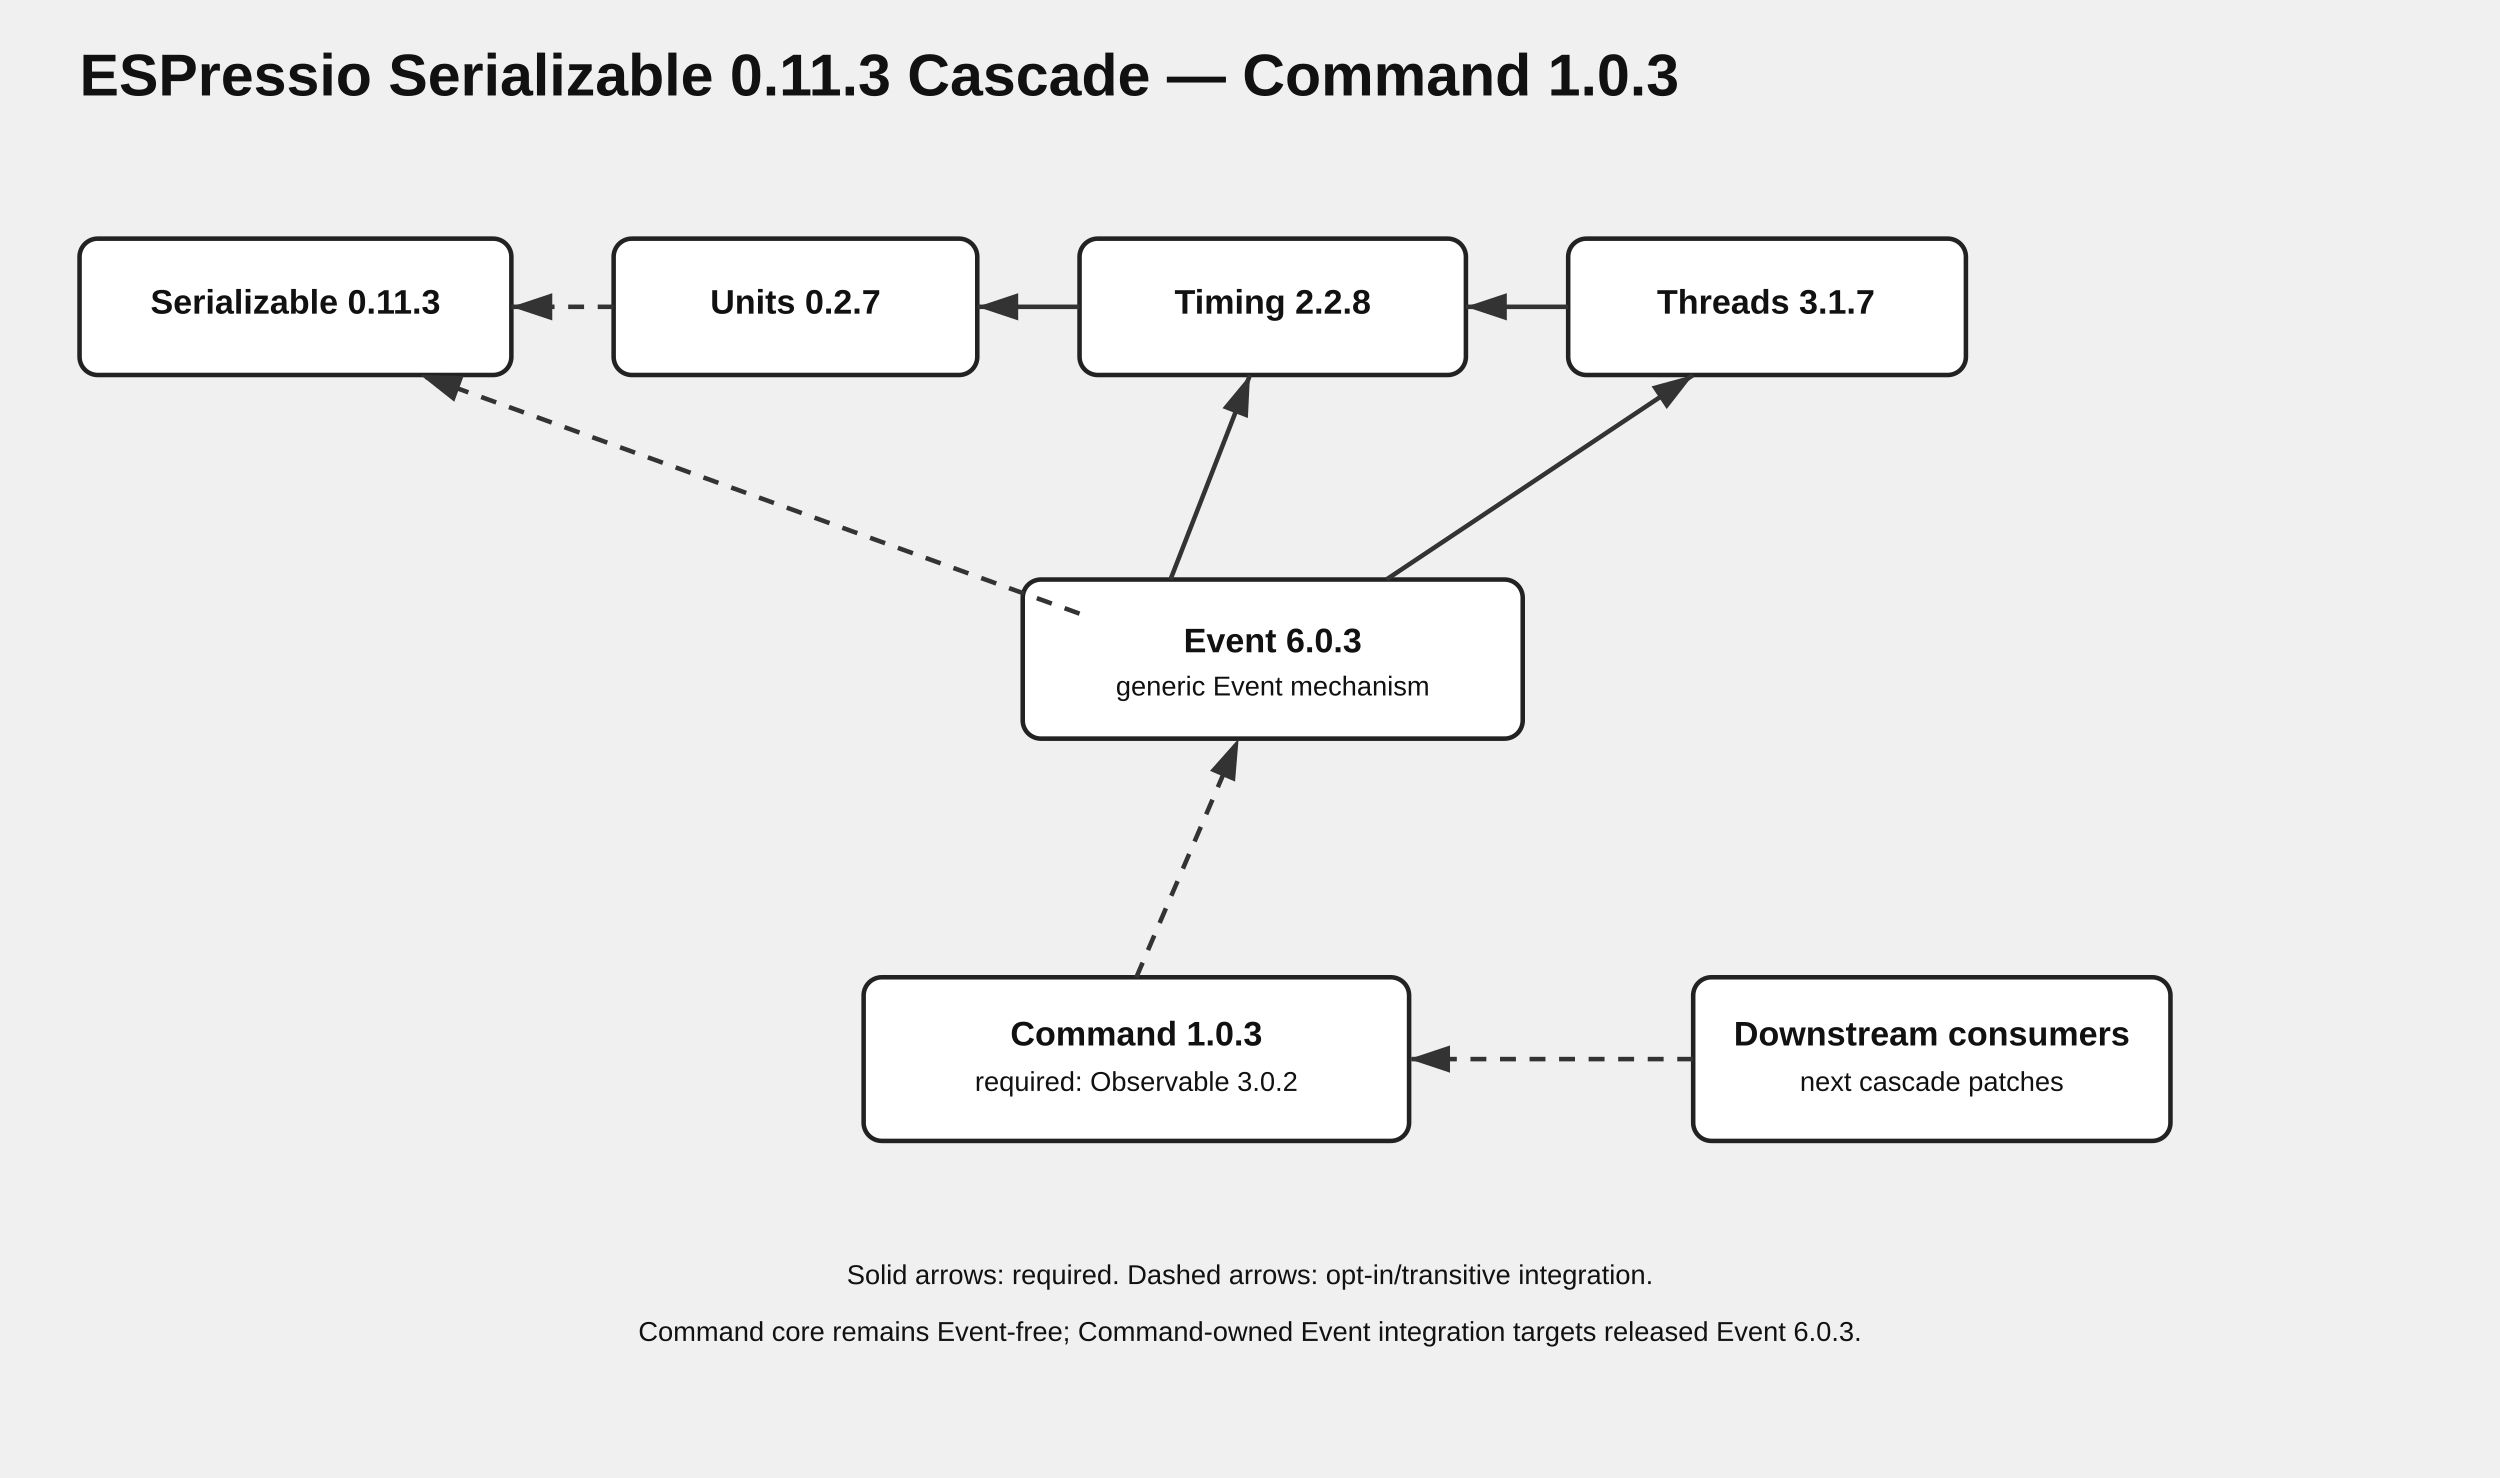
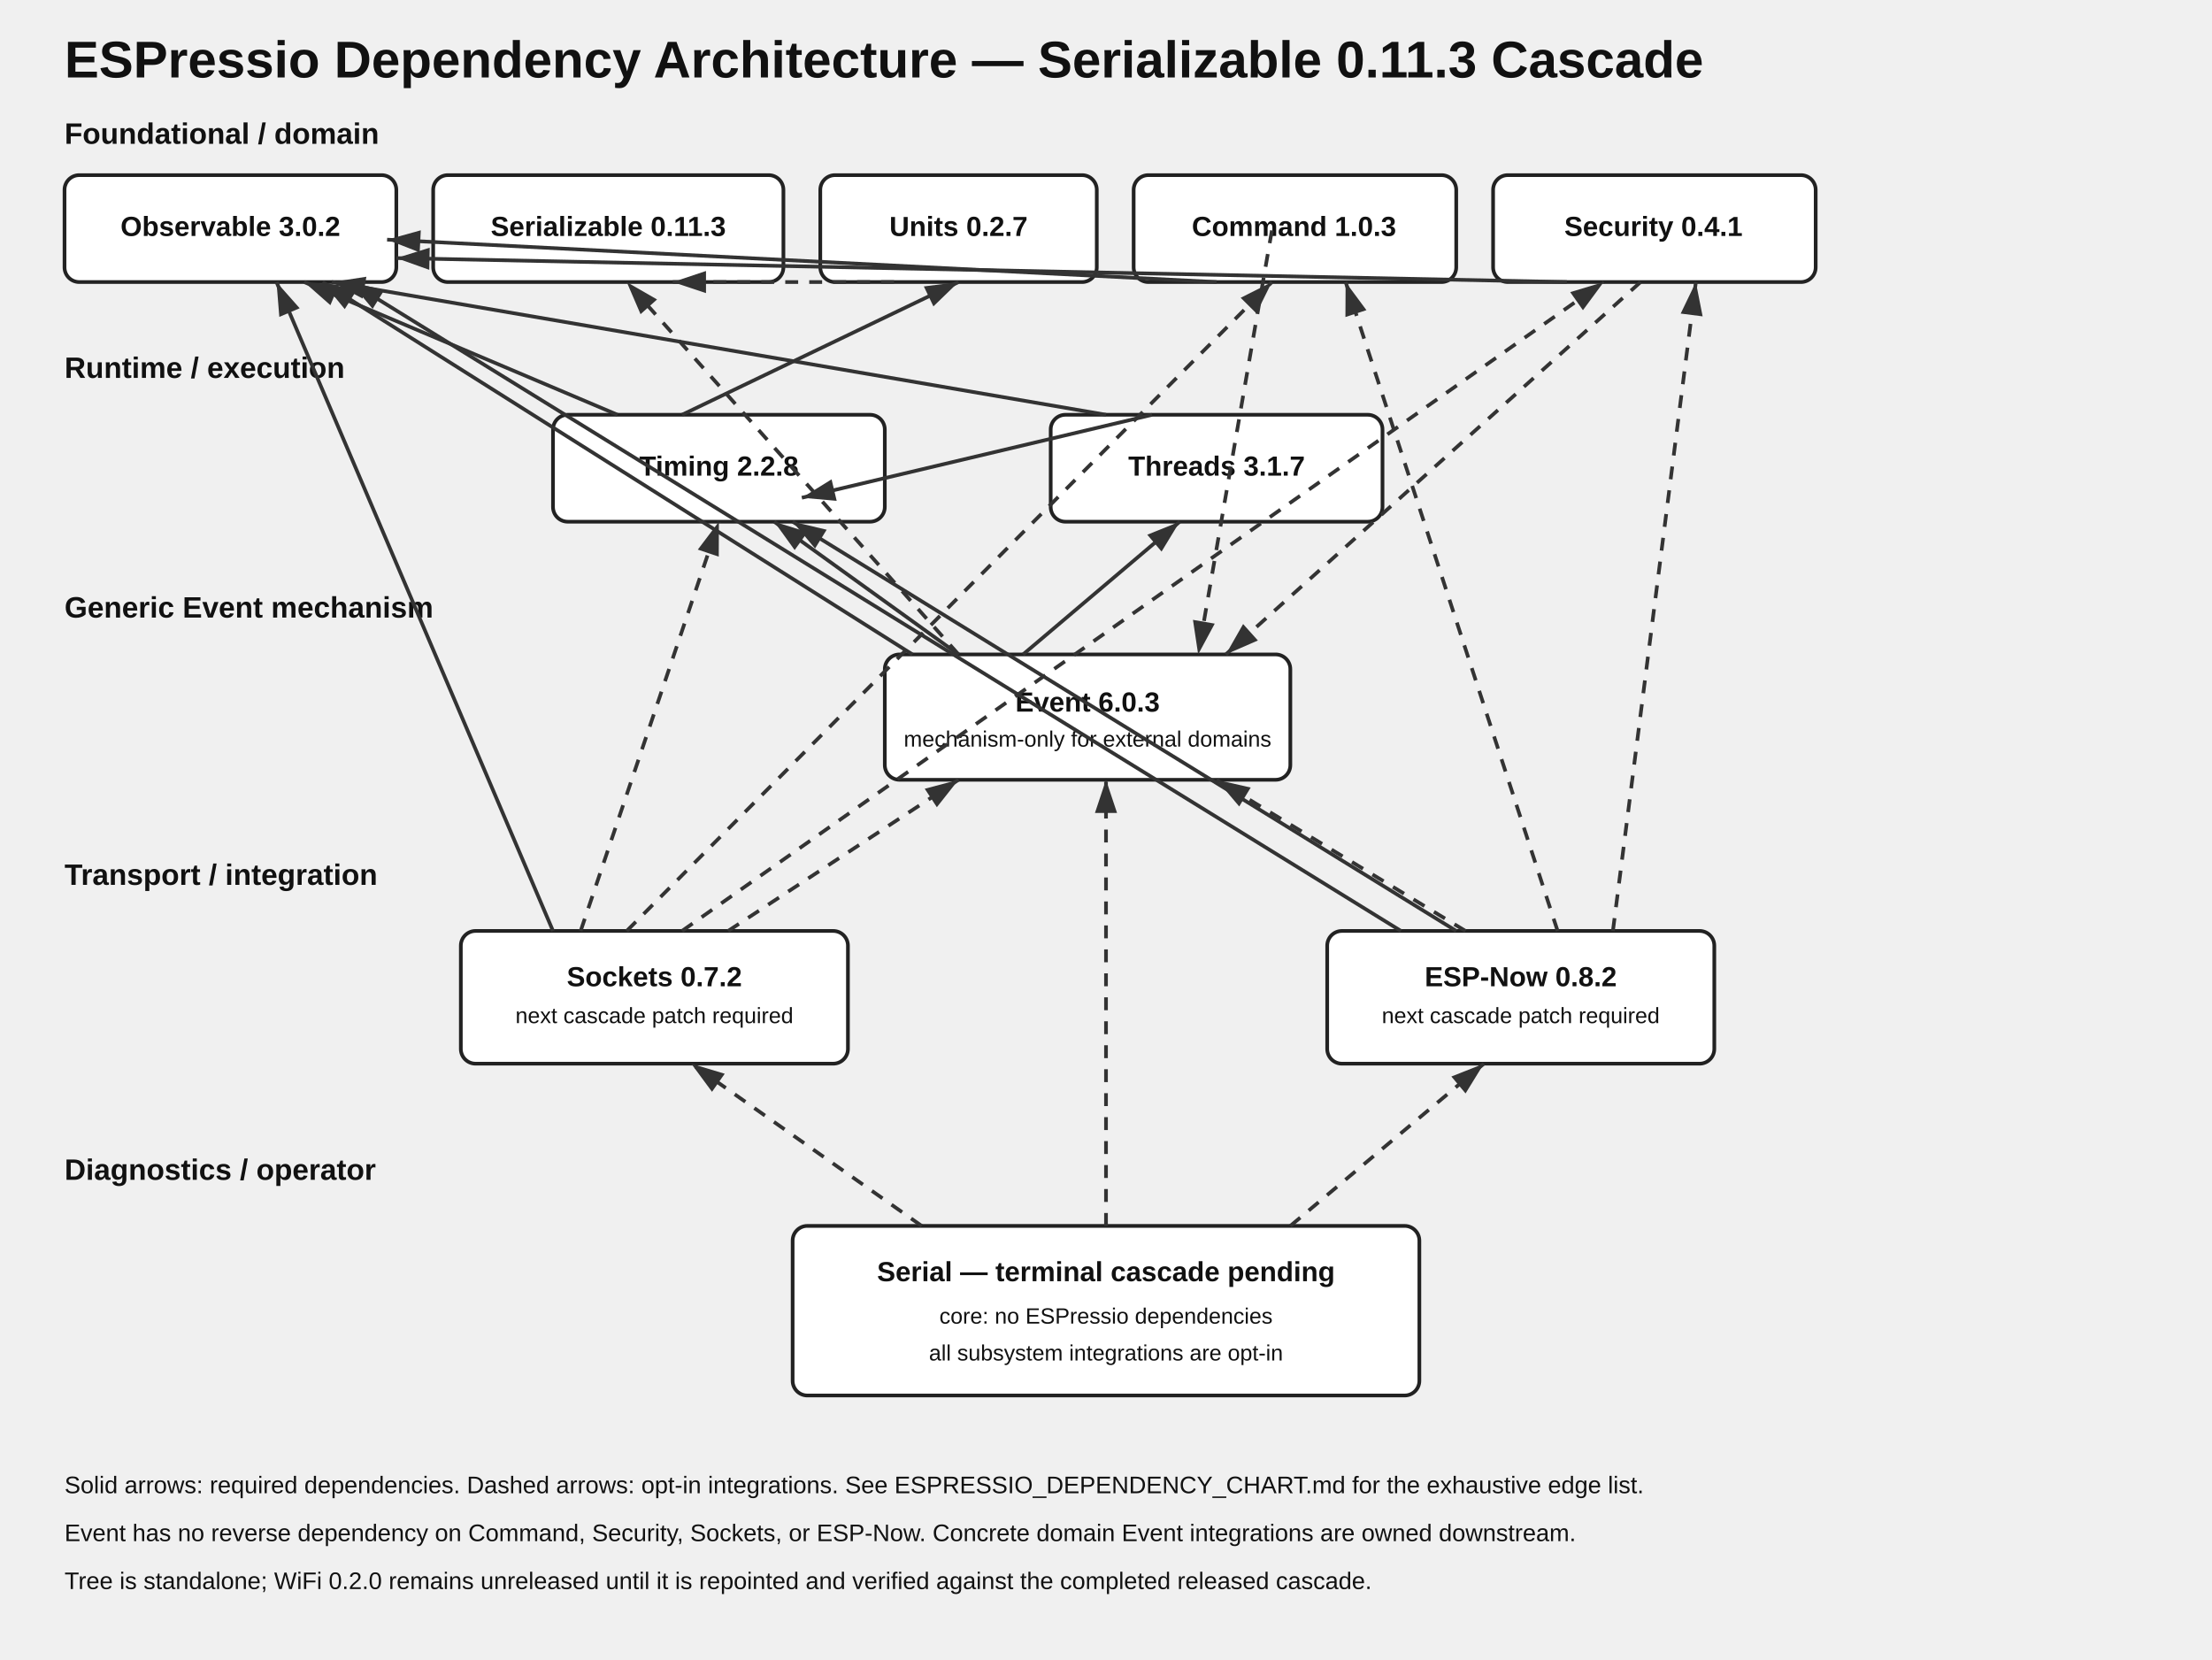
- <svg xmlns="http://www.w3.org/2000/svg" width="1100" height="650" viewBox="0 0 1100 650">
-   <style>text{font-family:Arial,sans-serif;fill:#111}.title{font-size:26px;font-weight:700}.node{fill:#fff;stroke:#222;stroke-width:2}.label{font-size:15px;font-weight:600;text-anchor:middle}.small{font-size:12px;text-anchor:middle}.edge{stroke:#333;stroke-width:2;fill:none;marker-end:url(#arrow)}.optional{stroke-dasharray:7 6}</style>
+ <svg xmlns="http://www.w3.org/2000/svg" width="1200" height="900" viewBox="0 0 1200 900">
+   <style>text{font-family:Arial,sans-serif;fill:#111}.title{font-size:28px;font-weight:700}.section{font-size:16px;font-weight:700}.node{fill:#fff;stroke:#222;stroke-width:2}.label{font-size:15px;font-weight:600;text-anchor:middle}.small{font-size:12px;text-anchor:middle}.note{font-size:13px}.edge{stroke:#333;stroke-width:2;fill:none;marker-end:url(#arrow)}.optional{stroke-dasharray:7 6}</style>
  <defs>
    <marker id="arrow" markerWidth="10" markerHeight="10" refX="9" refY="3" orient="auto">
      <path d="M0,0 L0,6 L9,3 z" fill="#333" />
    </marker>
  </defs>
-   <text class="title" x="35" y="42">ESPressio Serializable 0.11.3 Cascade — Command 1.0.3</text>
-   <rect class="node" x="35" y="105" width="190" height="60" rx="8" />
-   <text class="label" x="130" y="138">Serializable 0.11.3</text>
-   <rect class="node" x="270" y="105" width="160" height="60" rx="8" />
-   <text class="label" x="350" y="138">Units 0.2.7</text>
-   <rect class="node" x="475" y="105" width="170" height="60" rx="8" />
-   <text class="label" x="560" y="138">Timing 2.2.8</text>
-   <rect class="node" x="690" y="105" width="175" height="60" rx="8" />
-   <text class="label" x="777" y="138">Threads 3.1.7</text>
-   <path class="edge optional" d="M270 135 L225 135" />
-   <path class="edge" d="M475 135 L430 135" />
-   <path class="edge" d="M690 135 L645 135" />
-   <rect class="node" x="450" y="255" width="220" height="70" rx="8" />
-   <text class="label" x="560" y="287">Event 6.0.3</text>
-   <text class="small" x="560" y="306">generic Event mechanism</text>
-   <path class="edge" d="M515 255 L550 165" />
-   <path class="edge" d="M610 255 L745 165" />
-   <path class="edge optional" d="M475 270 L185 165" />
-   <rect class="node" x="380" y="430" width="240" height="72" rx="8" />
-   <text class="label" x="500" y="460">Command 1.0.3</text>
-   <text class="small" x="500" y="480">required: Observable 3.0.2</text>
-   <path class="edge optional" d="M500 430 L545 325" />
-   <rect class="node" x="745" y="430" width="210" height="72" rx="8" />
-   <text class="label" x="850" y="460">Downstream consumers</text>
-   <text class="small" x="850" y="480">next cascade patches</text>
-   <path class="edge optional" d="M745 466 L620 466" />
-   <text class="small" x="550" y="565">Solid arrows: required. Dashed arrows: opt-in/transitive integration.</text>
-   <text class="small" x="550" y="590">Command core remains Event-free; Command-owned Event integration targets released Event 6.0.3.</text>
+   <text class="title" x="35" y="42">ESPressio Dependency Architecture — Serializable 0.11.3 Cascade</text>
+   <text class="section" x="35" y="78">Foundational / domain</text>
+   <rect class="node" x="35" y="95" width="180" height="58" rx="8" />
+   <text class="label" x="125" y="128">Observable 3.0.2</text>
+   <rect class="node" x="235" y="95" width="190" height="58" rx="8" />
+   <text class="label" x="330" y="128">Serializable 0.11.3</text>
+   <rect class="node" x="445" y="95" width="150" height="58" rx="8" />
+   <text class="label" x="520" y="128">Units 0.2.7</text>
+   <rect class="node" x="615" y="95" width="175" height="58" rx="8" />
+   <text class="label" x="702" y="128">Command 1.0.3</text>
+   <rect class="node" x="810" y="95" width="175" height="58" rx="8" />
+   <text class="label" x="897" y="128">Security 0.4.1</text>
+   <path class="edge optional" d="M485 153 L365 153" />
+   <path class="edge" d="M660 153 L210 130" />
+   <path class="edge" d="M850 153 L215 140" />
+   <text class="section" x="35" y="205">Runtime / execution</text>
+   <rect class="node" x="300" y="225" width="180" height="58" rx="8" />
+   <text class="label" x="390" y="258">Timing 2.2.8</text>
+   <rect class="node" x="570" y="225" width="180" height="58" rx="8" />
+   <text class="label" x="660" y="258">Threads 3.1.7</text>
+   <path class="edge" d="M370 225 L520 153" />
+   <path class="edge" d="M335 225 L165 153" />
+   <path class="edge" d="M625 225 L435 270" />
+   <path class="edge" d="M600 225 L180 153" />
+   <text class="section" x="35" y="335">Generic Event mechanism</text>
+   <rect class="node" x="480" y="355" width="220" height="68" rx="8" />
+   <text class="label" x="590" y="386">Event 6.0.3</text>
+   <text class="small" x="590" y="405">mechanism-only for external domains</text>
+   <path class="edge" d="M555 355 L640 283" />
+   <path class="edge" d="M520 355 L420 283" />
+   <path class="edge" d="M495 355 L175 153" />
+   <path class="edge optional" d="M520 355 L340 153" />
+   <path class="edge optional" d="M690 125 L650 355" />
+   <path class="edge optional" d="M890 153 L665 355" />
+   <text class="section" x="35" y="480">Transport / integration</text>
+   <rect class="node" x="250" y="505" width="210" height="72" rx="8" />
+   <text class="label" x="355" y="535">Sockets 0.7.2</text>
+   <text class="small" x="355" y="555">next cascade patch required</text>
+   <rect class="node" x="720" y="505" width="210" height="72" rx="8" />
+   <text class="label" x="825" y="535">ESP-Now 0.8.2</text>
+   <text class="small" x="825" y="555">next cascade patch required</text>
+   <path class="edge" d="M300 505 L150 153" />
+   <path class="edge optional" d="M395 505 L520 423" />
+   <path class="edge optional" d="M340 505 L690 153" />
+   <path class="edge optional" d="M370 505 L870 153" />
+   <path class="edge optional" d="M315 505 L390 283" />
+   <path class="edge" d="M790 505 L430 283" />
+   <path class="edge" d="M760 505 L190 153" />
+   <path class="edge optional" d="M795 505 L660 423" />
+   <path class="edge optional" d="M845 505 L730 153" />
+   <path class="edge optional" d="M875 505 L920 153" />
+   <text class="section" x="35" y="640">Diagnostics / operator</text>
+   <rect class="node" x="430" y="665" width="340" height="92" rx="8" />
+   <text class="label" x="600" y="695">Serial — terminal cascade pending</text>
+   <text class="small" x="600" y="718">core: no ESPressio dependencies</text>
+   <text class="small" x="600" y="738">all subsystem integrations are opt-in</text>
+   <path class="edge optional" d="M500 665 L375 577" />
+   <path class="edge optional" d="M700 665 L805 577" />
+   <path class="edge optional" d="M600 665 L600 423" />
+   <text class="note" x="35" y="810">Solid arrows: required dependencies. Dashed arrows: opt-in integrations. See ESPRESSIO_DEPENDENCY_CHART.md for the exhaustive edge list.</text>
+   <text class="note" x="35" y="836">Event has no reverse dependency on Command, Security, Sockets, or ESP-Now. Concrete domain Event integrations are owned downstream.</text>
+   <text class="note" x="35" y="862">Tree is standalone; WiFi 0.2.0 remains unreleased until it is repointed and verified against the completed released cascade.</text>
</svg>
